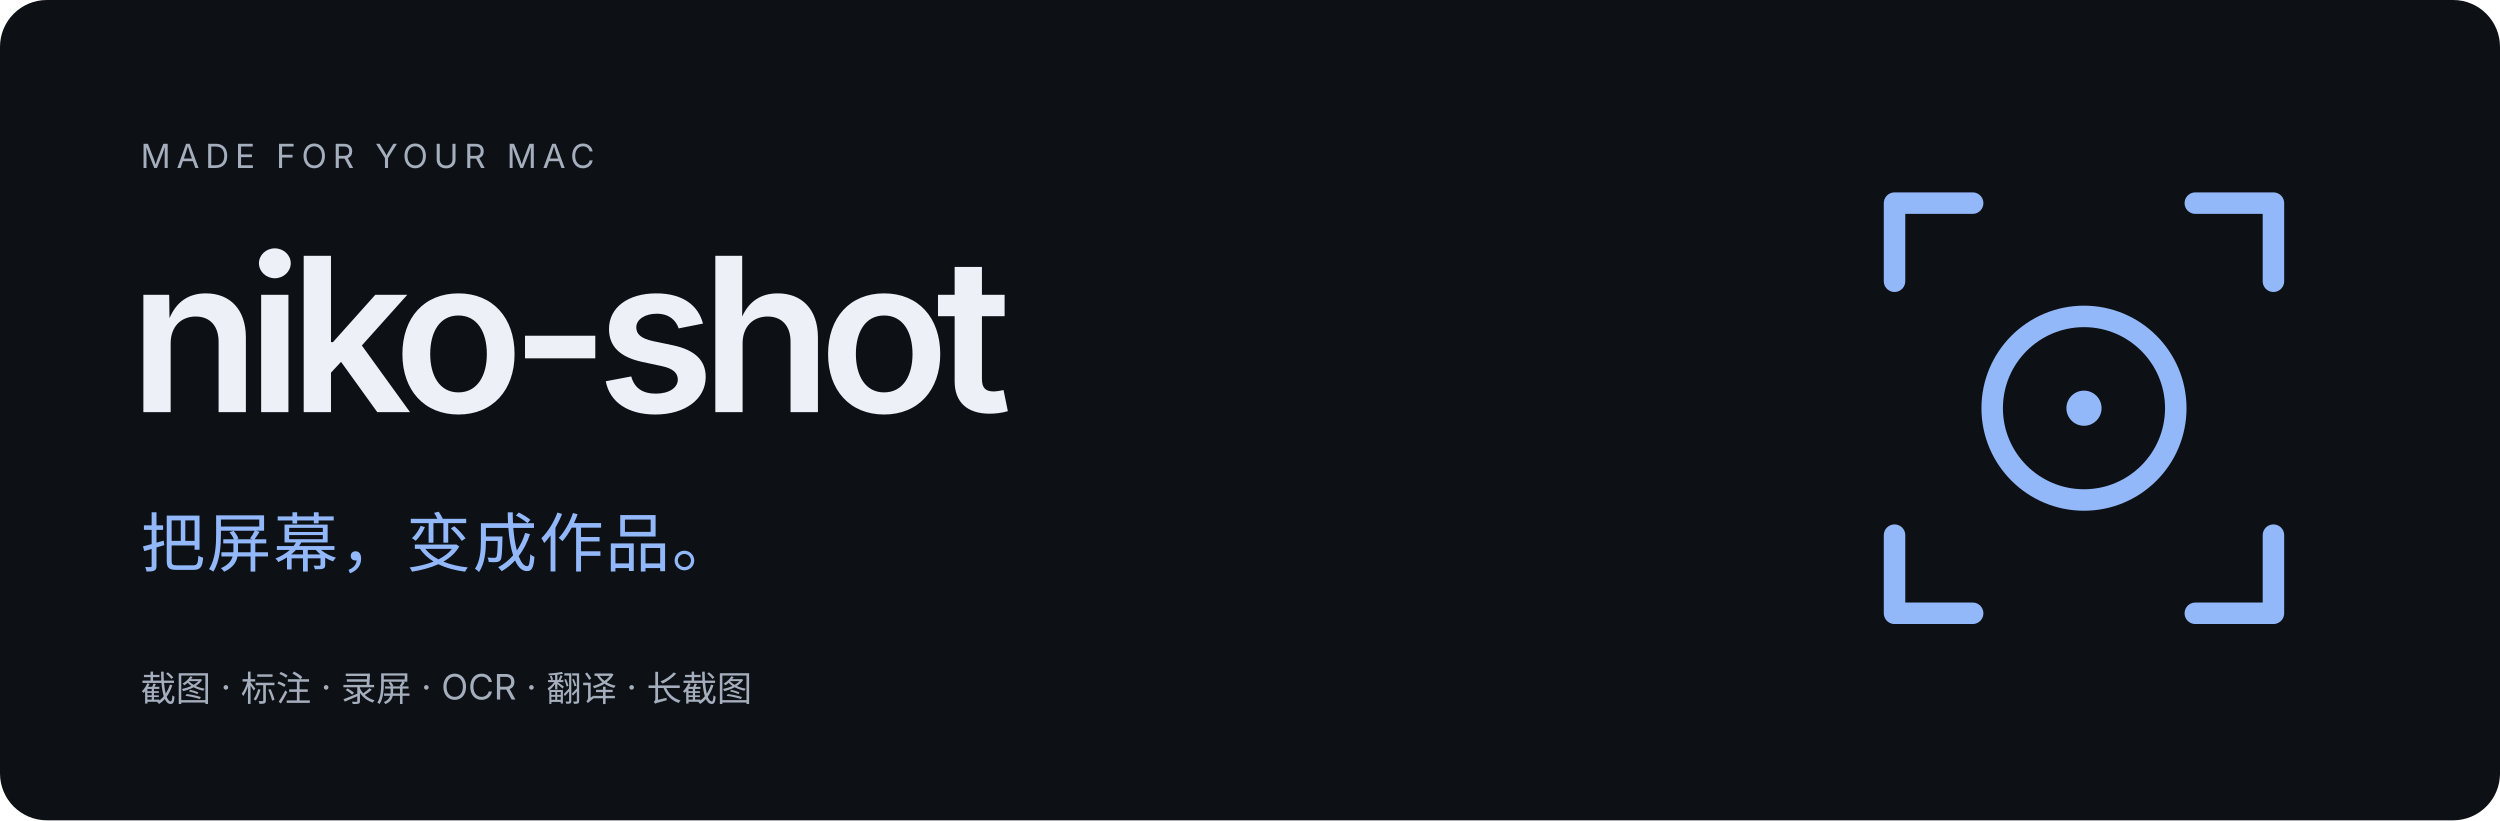
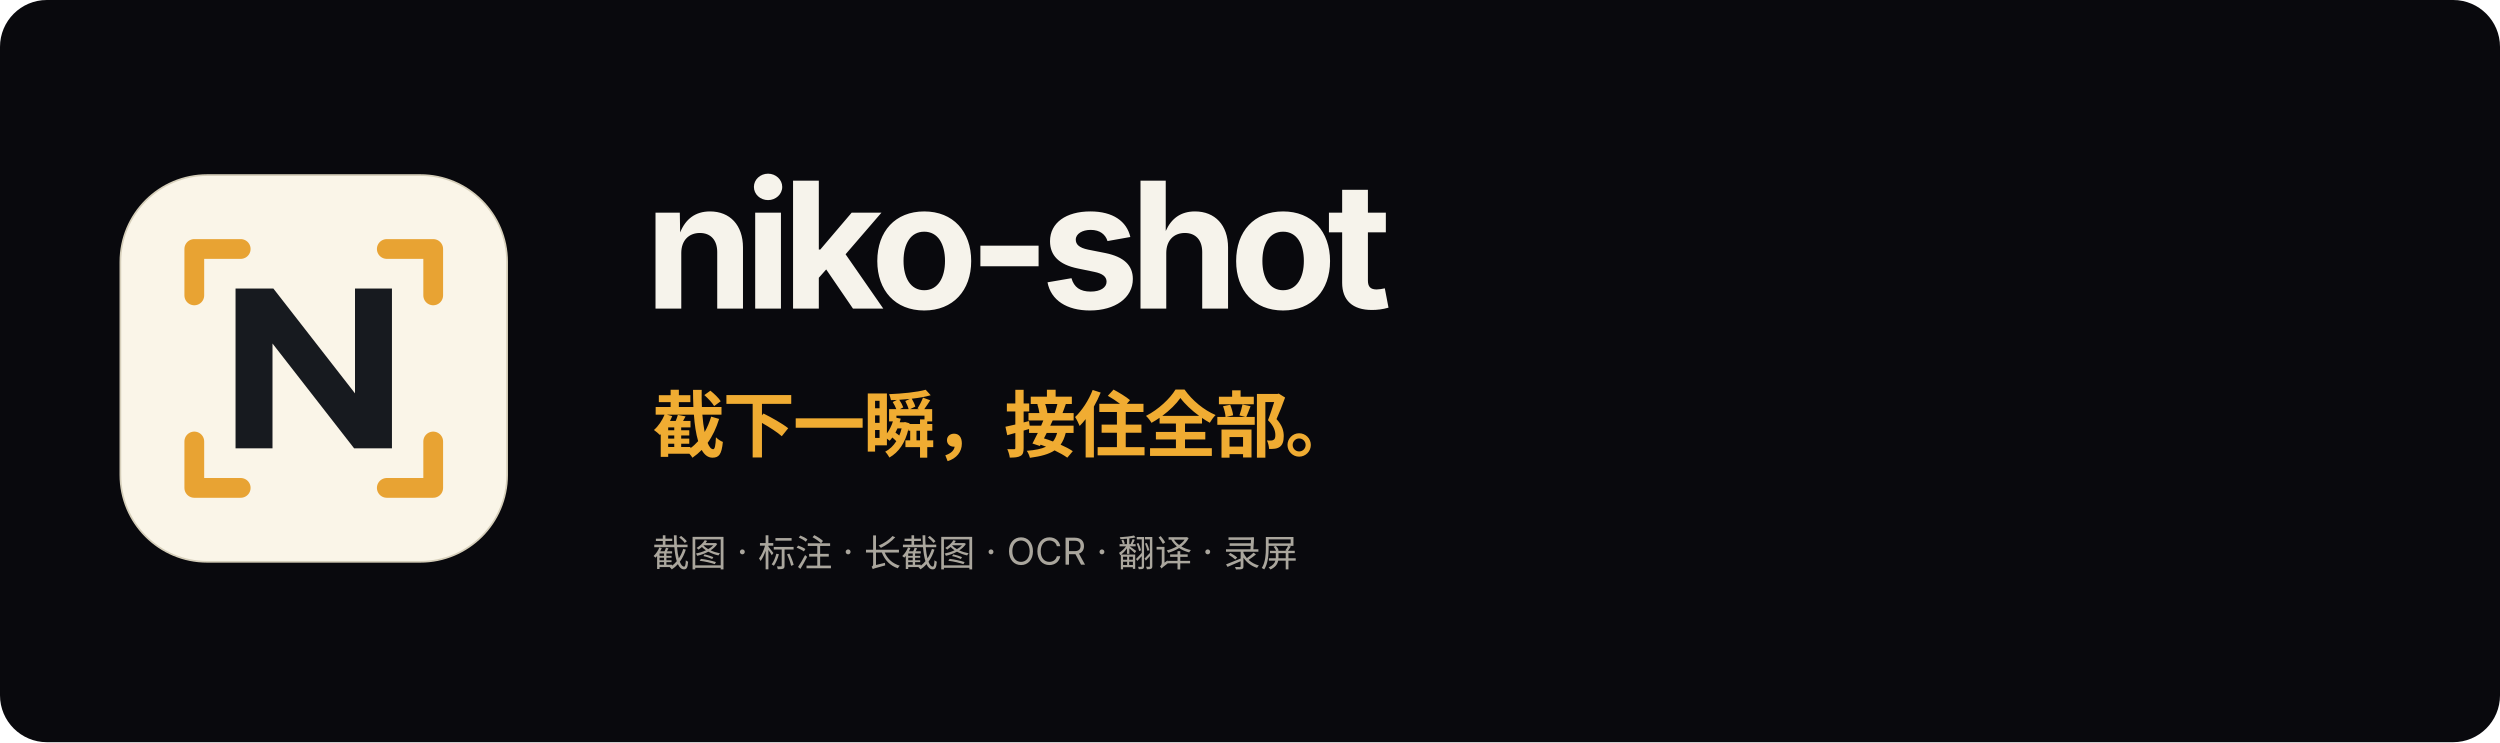
- <svg xmlns="http://www.w3.org/2000/svg" width="1280" height="420" viewBox="0 0 1280 420" role="img" aria-labelledby="title desc">
-   <rect width="1280" height="420" rx="24" fill="#0d1015" />
+ <svg xmlns="http://www.w3.org/2000/svg" width="1280" height="380" viewBox="0 0 1280 380" role="img" aria-labelledby="title desc">
+   <rect width="1280" height="380" rx="24" fill="#09090d" />
+   <g transform="translate(48 76) scale(.22)">
+     <rect x="62" y="62" width="900" height="900" rx="202" fill="#faf5e8" stroke="#d6cfba" stroke-width="4" />
+     <g fill="none" stroke="#e8a333" stroke-width="46" stroke-linecap="round" stroke-linejoin="round">
+       <path d="M342 234H234V342M682 234H790V342M342 790H234V682M682 790H790V682" />
+     </g>
+     <path d="M330 698V326H418L608 570V326H694V698H606L416 454V698Z" fill="#171a1f" />
+   </g>
  <g font-family="-apple-system,BlinkMacSystemFont,Segoe UI,PingFang SC,sans-serif">
-     <text x="72" y="86" fill="#a5aebd" font-size="17" letter-spacing="3">MADE FOR YOUR MAC</text>
-     <text x="66" y="211" fill="#edf1f7" font-size="110" font-weight="600" letter-spacing="-7">niko-shot</text>
-     <text x="72" y="290" fill="#92b8fa" font-size="33" font-weight="500" letter-spacing="1">把屏幕，变成作品。</text>
-     <text x="72" y="359" fill="#a5aebd" font-size="18">截图 · 标注 · 录屏 · OCR · 翻译 · 长截图</text>
+     <text x="330" y="158" fill="#f6f3eb" font-size="90" font-weight="750" letter-spacing="-5">niko-shot</text>
+     <text x="334" y="231" fill="#f0ac32" font-size="37" font-weight="650" letter-spacing="-1">截下一瞬，接住全部。</text>
+     <text x="334" y="290" fill="#aaa69d" font-size="19">截图 · 标注 · 长截图 · OCR · 翻译 · 录屏</text>
  </g>
-   <g fill="none" stroke="#92b8fa" stroke-width="11" stroke-linecap="round" stroke-linejoin="round">
-     <path d="M1010 104h-40v40m154-40h40v40m0 130v40h-40m-154-40v40h40" />
-     <circle cx="1067" cy="209" r="47" />
-   </g>
-   <circle cx="1067" cy="209" r="9" fill="#92b8fa" />
</svg>
